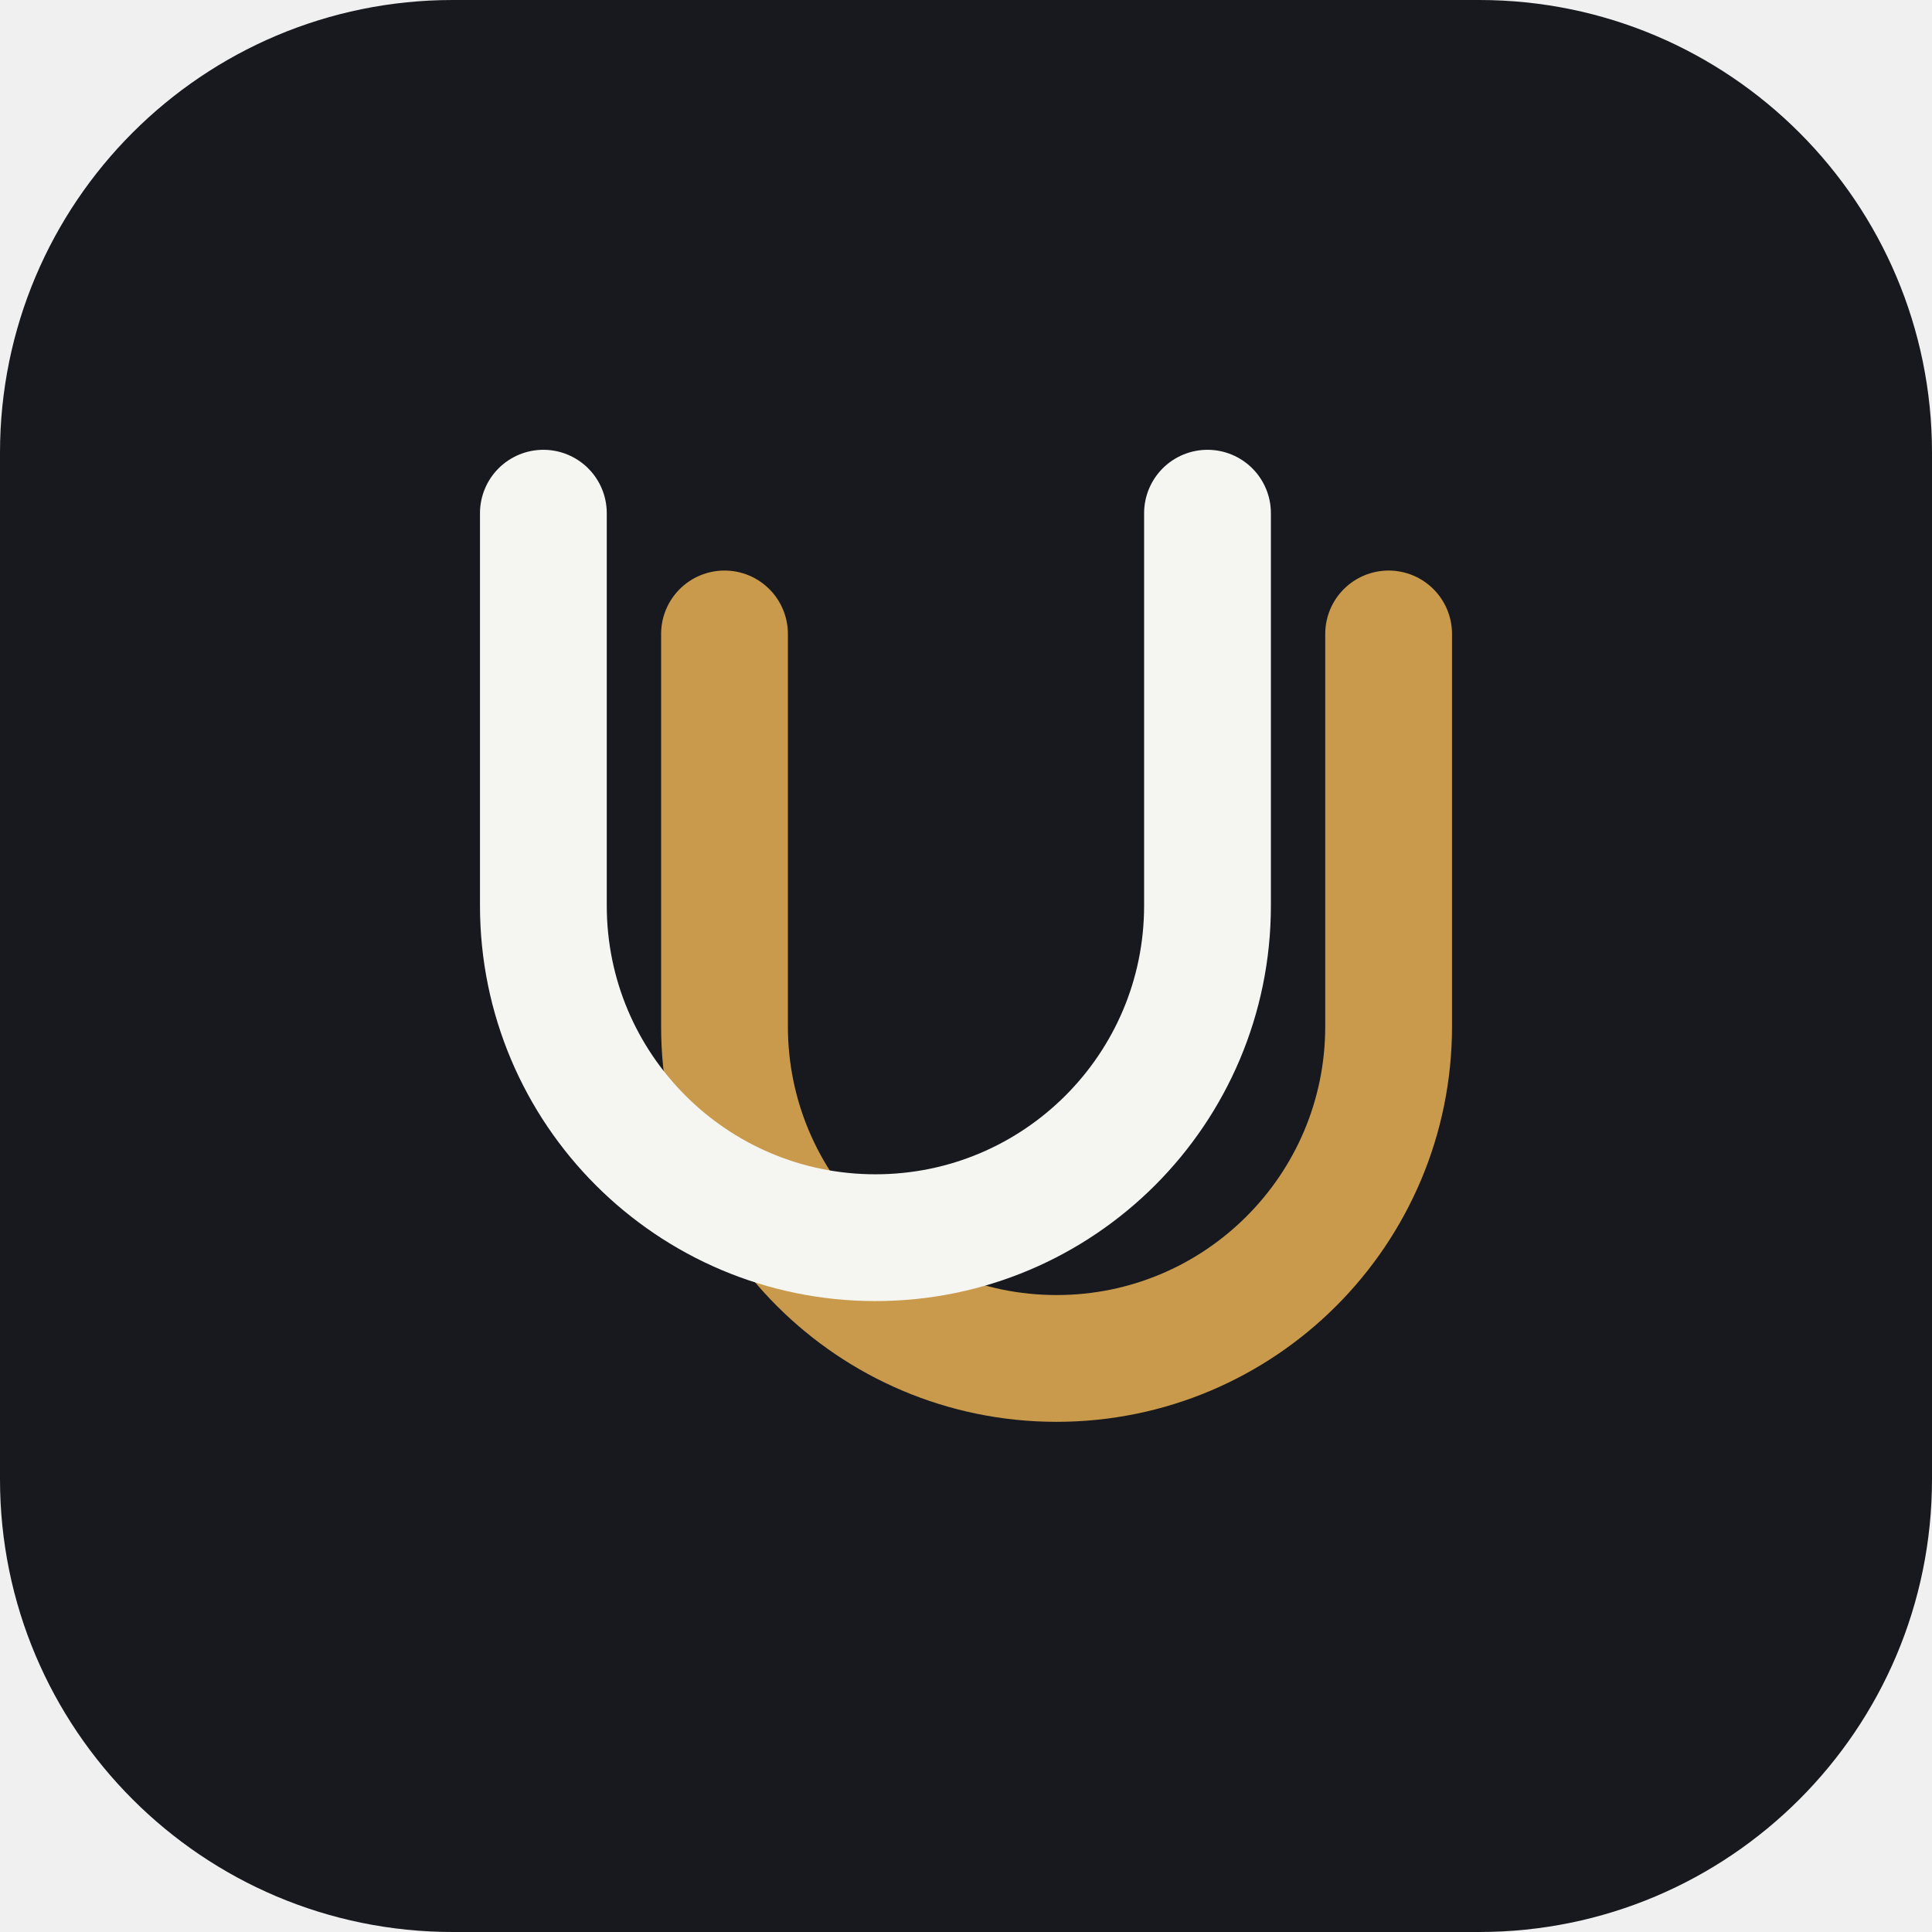
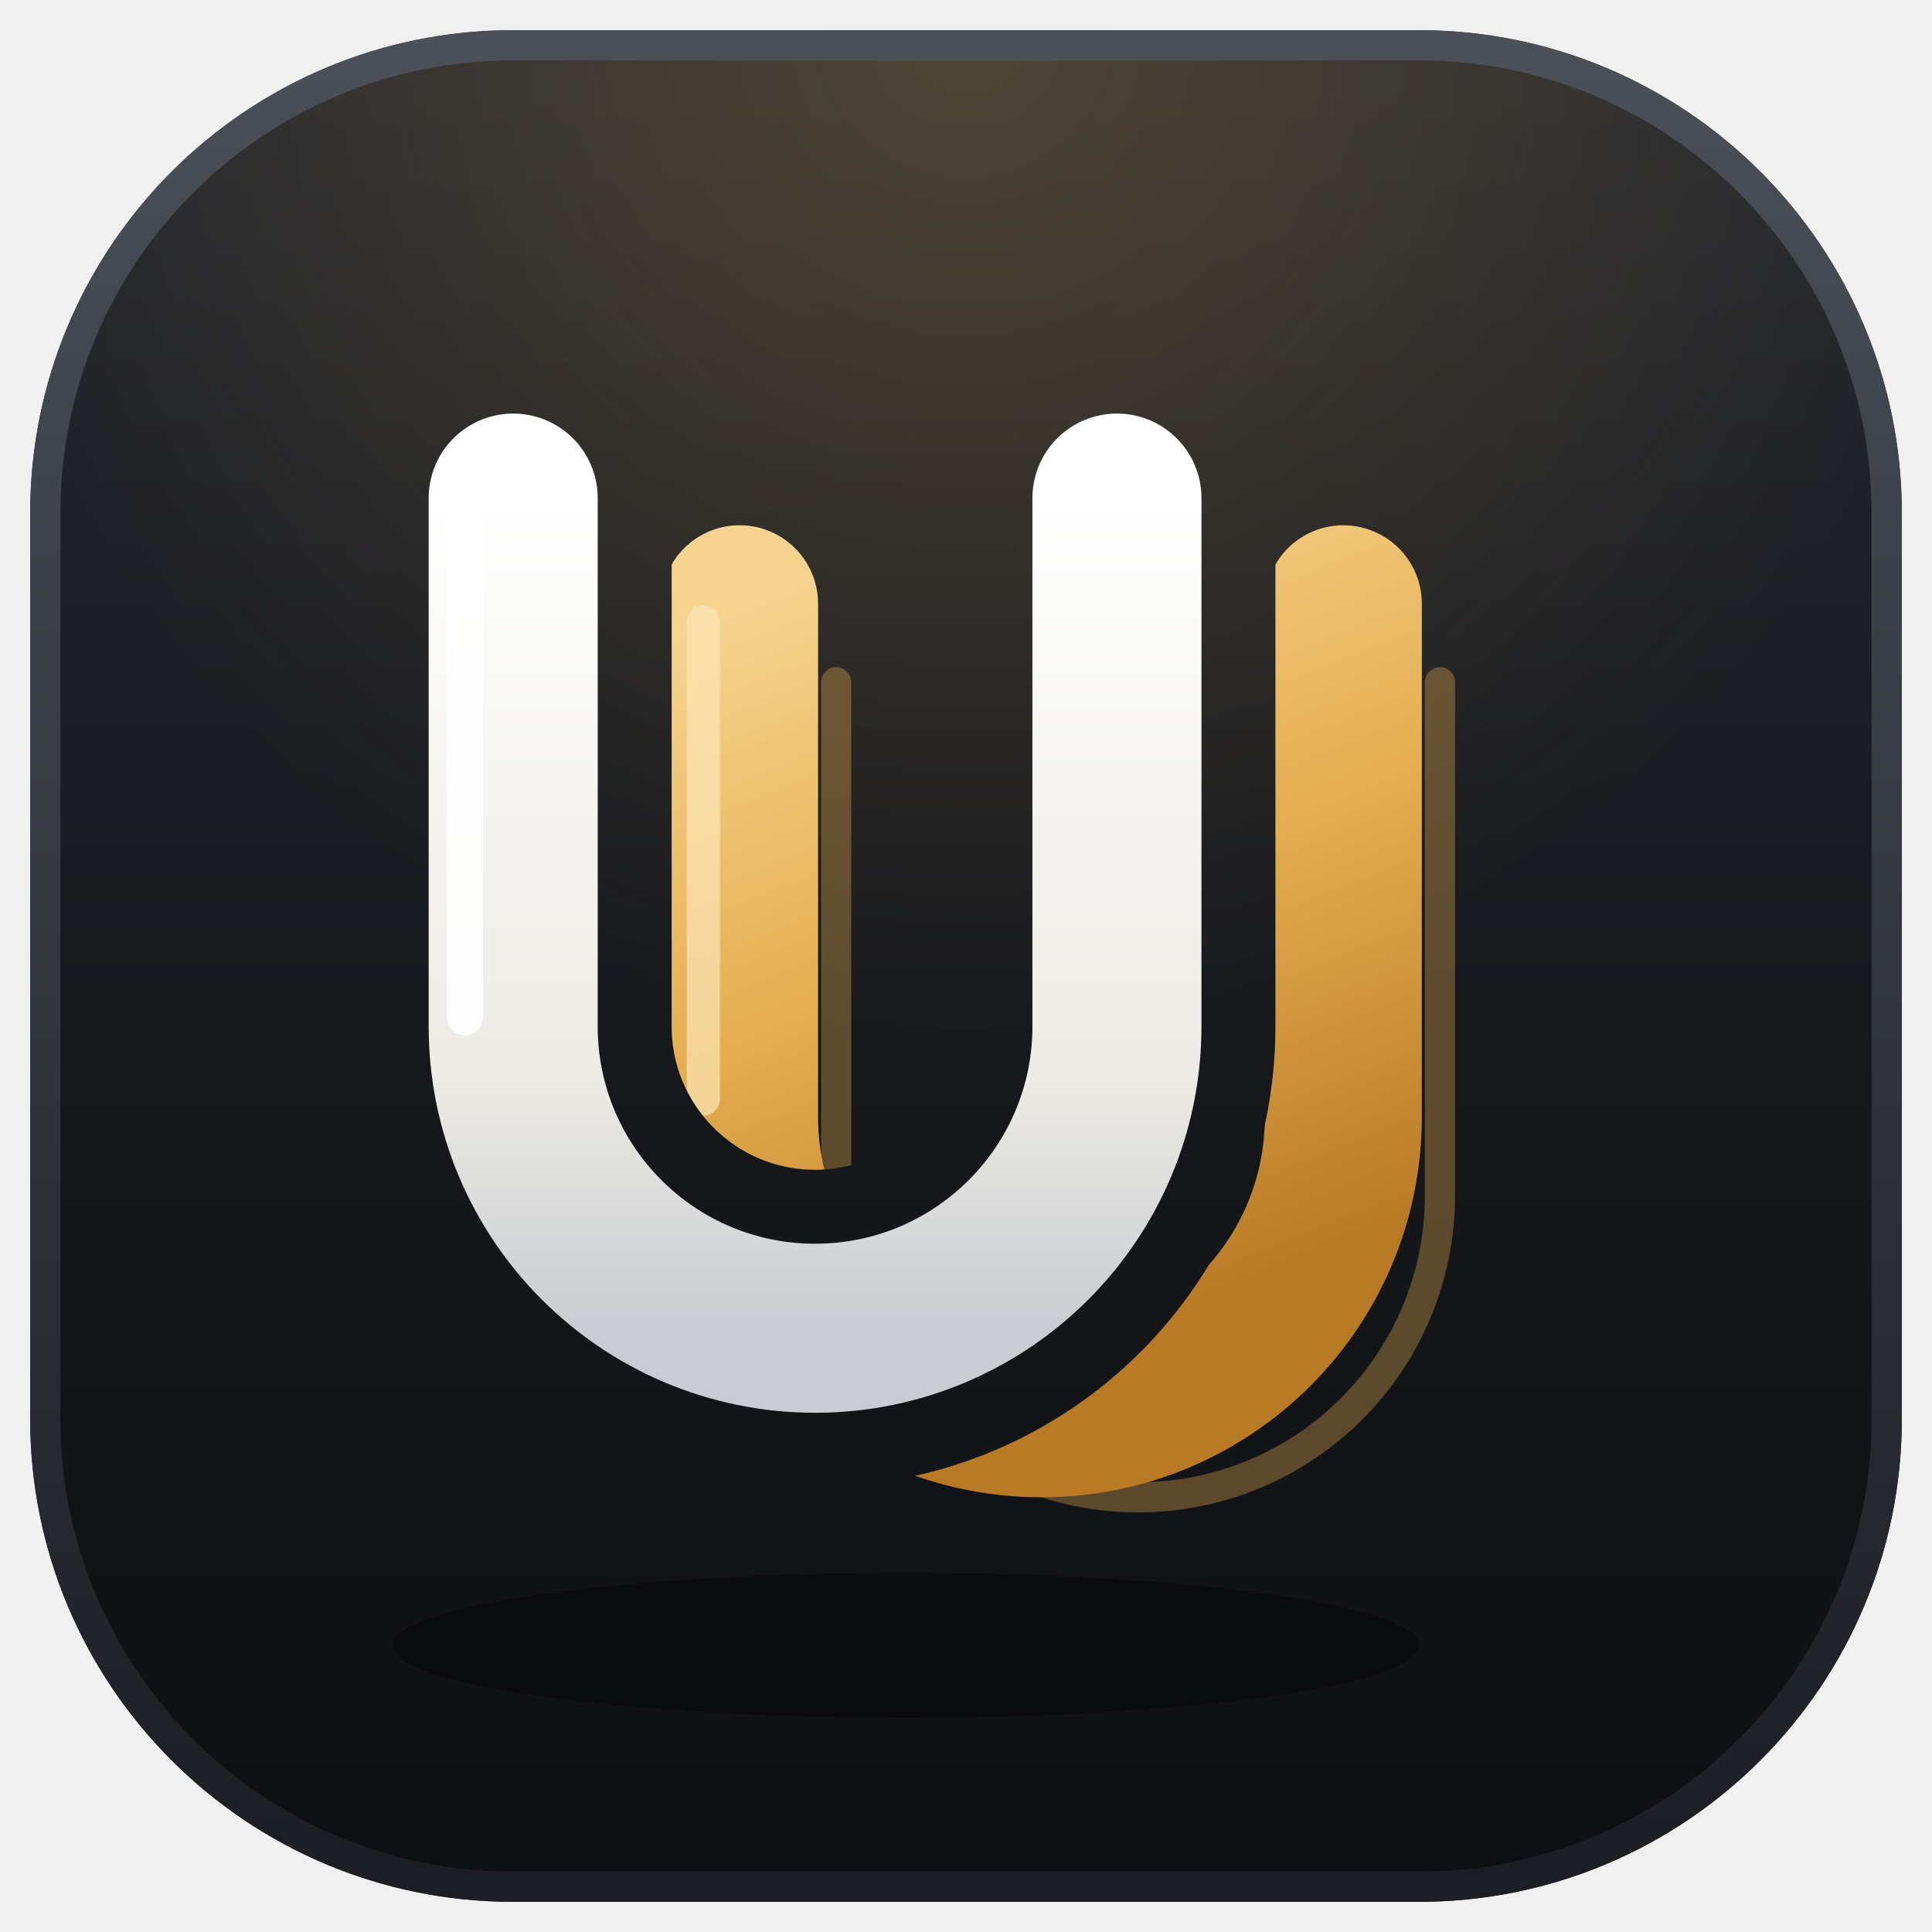
- <svg xmlns="http://www.w3.org/2000/svg" viewBox="0 0 64 64" role="img" aria-label="Understudy">
-   <rect width="64" height="64" rx="15" fill="#17191e" />
-   <path d="M24 21v13a11 11 0 0 0 22 0V21" fill="none" stroke="#c99a4b" stroke-width="4.2" stroke-linecap="round" />
-   <path d="M18 17v13a11 11 0 0 0 22 0V17" fill="none" stroke="#f5f5f2" stroke-width="4.2" stroke-linecap="round" />
+ <svg xmlns="http://www.w3.org/2000/svg" viewBox="0 0 64 64" width="512" height="512">
+   <defs>
+     <linearGradient id="lgTile" x1="0" y1="0" x2="0" y2="1">
+       <stop offset="0" stop-color="#262930" />
+       <stop offset=".55" stop-color="#16181c" />
+       <stop offset="1" stop-color="#0e0f12" />
+     </linearGradient>
+     <radialGradient id="lgSpot" cx=".5" cy="0" r=".9">
+       <stop offset="0" stop-color="#e5ad4f" stop-opacity=".22" />
+       <stop offset=".6" stop-color="#e5ad4f" stop-opacity="0" />
+     </radialGradient>
+     <linearGradient id="lgGold" x1="0" y1="0" x2=".3" y2="1">
+       <stop offset="0" stop-color="#f6d48f" />
+       <stop offset=".5" stop-color="#e5ad4f" />
+       <stop offset="1" stop-color="#b97a26" />
+     </linearGradient>
+     <linearGradient id="lgLead" x1="0" y1="0" x2="0" y2="1">
+       <stop offset="0" stop-color="#ffffff" />
+       <stop offset=".7" stop-color="#eceae4" />
+       <stop offset="1" stop-color="#c9ccd1" />
+     </linearGradient>
+     <linearGradient id="lgEdge" x1="0" y1="0" x2="0" y2="1">
+       <stop offset="0" stop-color="#4a4f58" />
+       <stop offset="1" stop-color="#1c1e23" />
+     </linearGradient>
+     <mask id="mkLead" maskUnits="userSpaceOnUse" x="0" y="0" width="64" height="64">
+       <rect width="64" height="64" fill="#fff" />
+       <path d="M19 15.5v17.5a10 10 0 0 0 20 0V15.5" fill="none" stroke="#000" stroke-width="10.5" stroke-linecap="round" />
+     </mask>
+   </defs>
+   <rect x="1" y="1" width="62" height="62" rx="16" fill="url(#lgTile)" />
+   <rect x="1" y="1" width="62" height="62" rx="16" fill="url(#lgSpot)" />
+   <rect x="1.5" y="1.5" width="61" height="61" rx="15.5" fill="none" stroke="url(#lgEdge)" />
+   <g transform="translate(-2 1)">
+     <ellipse cx="32" cy="53.5" rx="17" ry="2.4" fill="#000" opacity=".35" />
+     <g mask="url(#mkLead)">
+       <path d="M26.5 19v17a10 10 0 0 0 20 0V19" fill="none" stroke="#e5ad4f" stroke-width="1" stroke-linecap="round" opacity=".35" transform="translate(3.2 2.6)" />
+       <path d="M26.5 19v17a10 10 0 0 0 20 0V19" fill="none" stroke="url(#lgGold)" stroke-width="5.2" stroke-linecap="round" />
+       <path d="M25.3 19.6v15.8" fill="none" stroke="#fbe6b8" stroke-width="1.1" stroke-linecap="round" opacity=".7" />
+     </g>
+     <path d="M19 15.5v17.5a10 10 0 0 0 20 0V15.5" fill="none" stroke="url(#lgLead)" stroke-width="5.6" stroke-linecap="round" />
+     <path d="M17.4 16.3v16.4" fill="none" stroke="#fff" stroke-width="1.2" stroke-linecap="round" opacity=".9" />
+   </g>
</svg>
